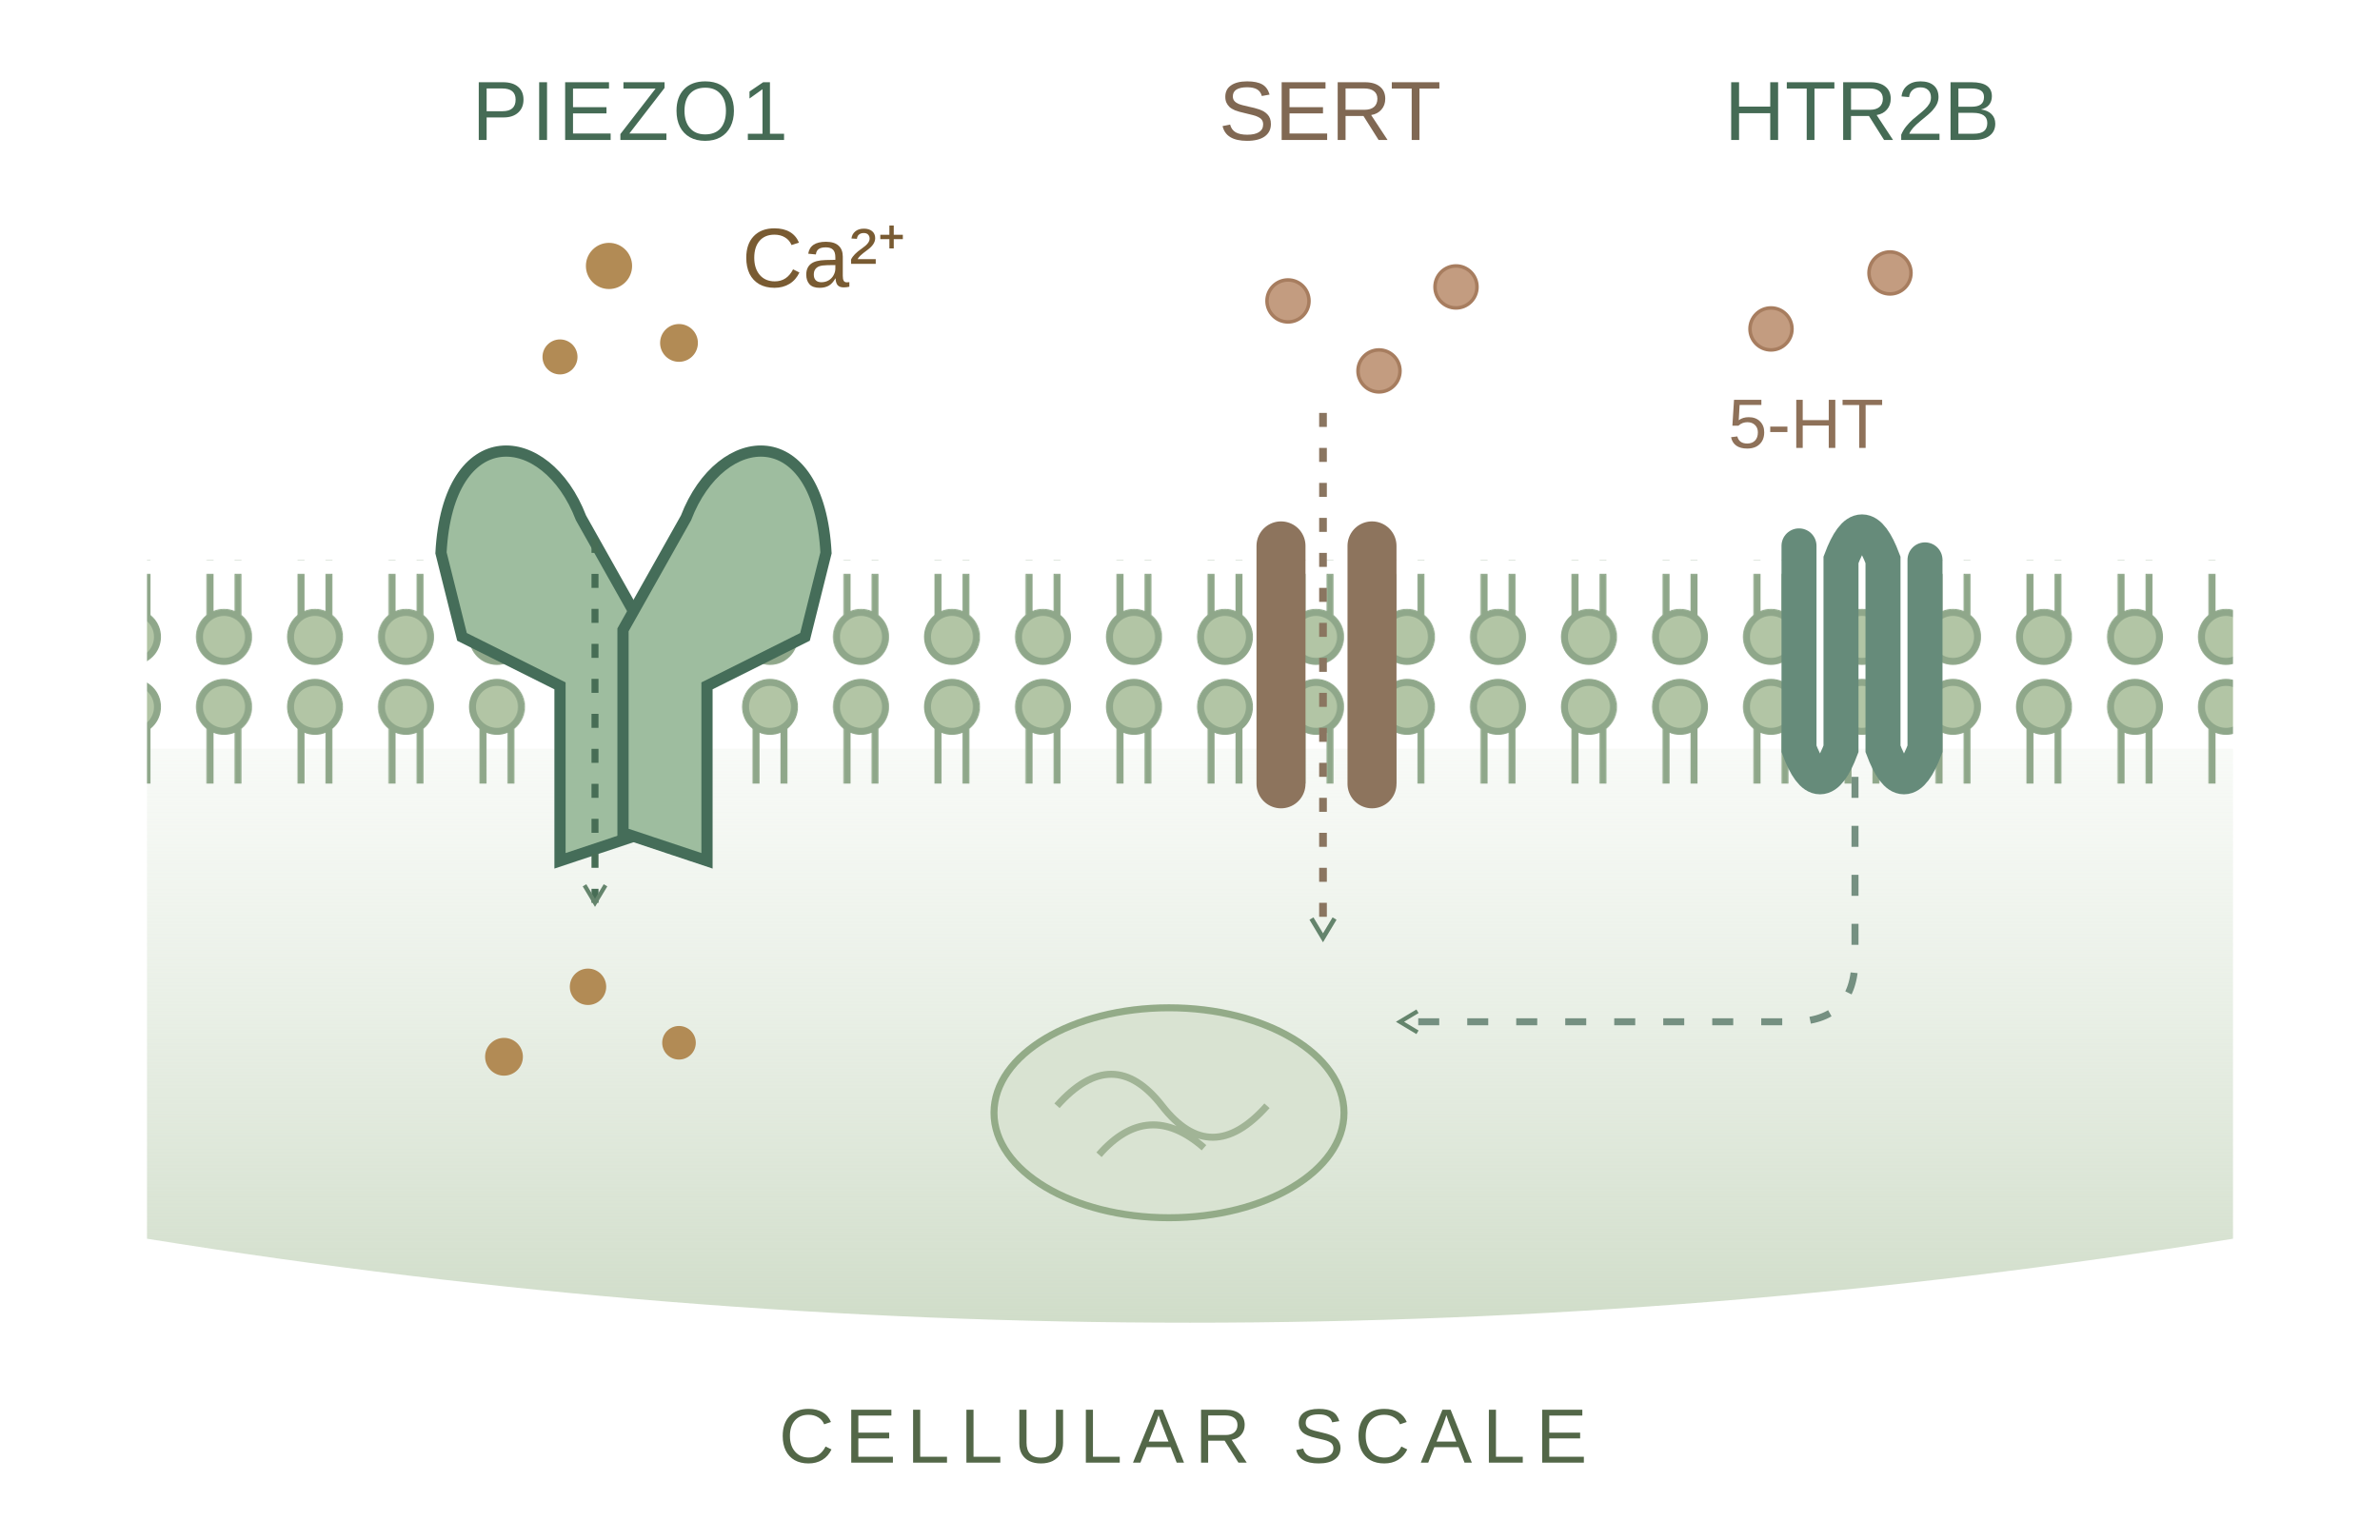
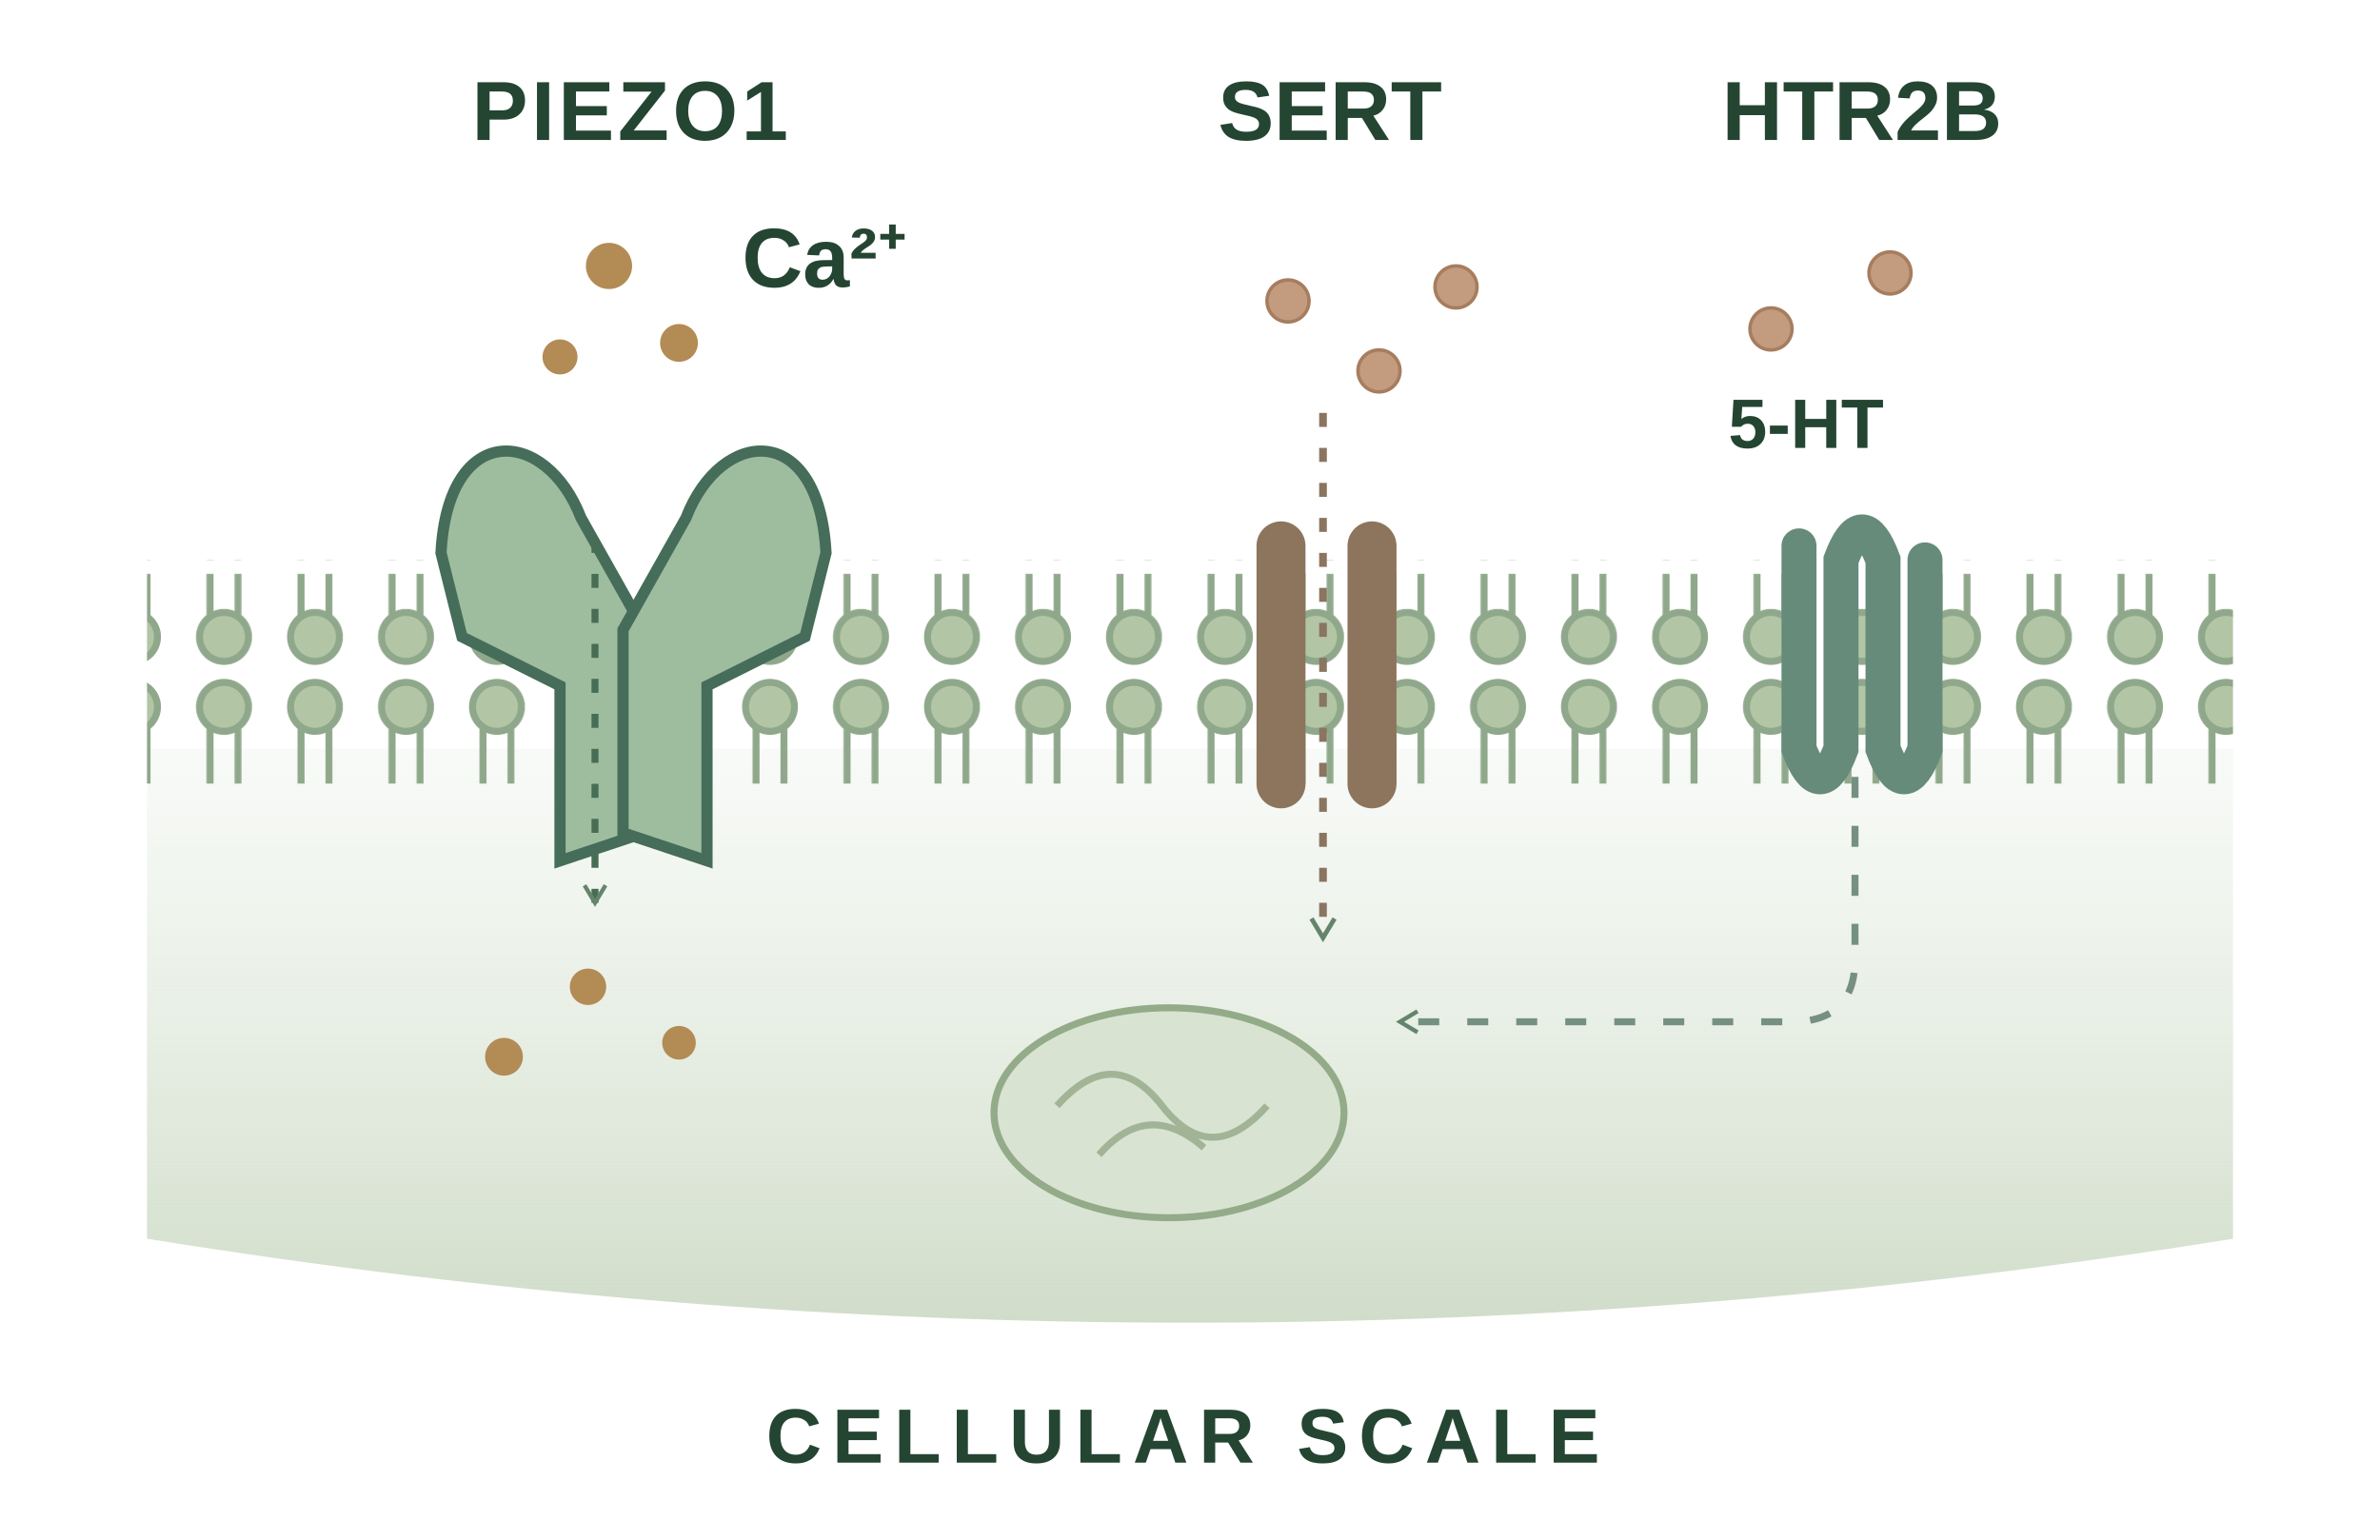
<svg xmlns="http://www.w3.org/2000/svg" width="340" height="220" viewBox="0 0 340 220" role="img" aria-labelledby="title desc">
  <defs>
    <linearGradient id="cell" x2="0" y2="1">
      <stop stop-color="#dce7d8" stop-opacity=".2" />
      <stop offset="1" stop-color="#cbd9c3" stop-opacity=".9" />
    </linearGradient>
    <pattern id="lipids" width="13" height="32" patternUnits="userSpaceOnUse">
      <g stroke="#8fa78a" stroke-width="1">
        <path d="M4 8v8m4-8v8M4 24v-6m4 6v-6" />
        <circle cx="6" cy="5" r="3.5" fill="#b2c5a5" />
        <circle cx="6" cy="27" r="3.5" fill="#b2c5a5" />
      </g>
    </pattern>
    <marker id="arrow" viewBox="0 0 8 8" refX="6" refY="4" markerWidth="4" markerHeight="4" orient="auto">
      <path d="M1 1l5 3-5 3" fill="none" stroke="#64846c" stroke-width="1.2" />
    </marker>
  </defs>
  <path d="M21 107H319V177Q170 201 21 177Z" fill="url(#cell)" />
  <rect x="21" y="80" width="298" height="32" fill="url(#lipids)" />
  <g fill="#9ebd9f" stroke="#456d59" stroke-width="1.6">
    <path d="M63 79C64 60 78 61 83 74L92 90V119L80 123V98L66 91Z" />
    <path d="M118 79C117 60 103 61 98 74L89 90V119L101 123V98L115 91Z" />
  </g>
  <path d="M85 77v52" stroke="#476d55" stroke-width="1" stroke-dasharray="2 3" marker-end="url(#arrow)" />
  <g fill="#b28b55">
    <circle cx="87" cy="38" r="3.3" />
    <circle cx="80" cy="51" r="2.5" />
    <circle cx="97" cy="49" r="2.7" />
    <circle cx="84" cy="141" r="2.6" />
    <circle cx="97" cy="149" r="2.4" />
    <circle cx="72" cy="151" r="2.7" />
  </g>
-   <text x="106" y="41" font-family="Arial,sans-serif" font-size="12" fill="#795b32">
+   <text font-weight="600" x="106" y="41" font-family="Arial,sans-serif" font-size="12" fill="#254533">
    Ca²⁺
  </text>
-   <text x="90" y="20" text-anchor="middle" fill="#456b55" font-family="Arial,sans-serif" font-size="12" letter-spacing=".5">
+   <text font-weight="600" x="90" y="20" text-anchor="middle" fill="#254533" font-family="Arial,sans-serif" font-size="12" letter-spacing=".5">
    PIEZO1
  </text>
  <g fill="none" stroke="#8d745d" stroke-width="7" stroke-linecap="round">
    <path d="M183 78v34M196 78v34" />
  </g>
  <path d="M189 59v75" fill="none" stroke="#8a7560" stroke-width="1.1" stroke-dasharray="2 3" marker-end="url(#arrow)" />
  <g fill="#c39c80" stroke="#a77d5f" stroke-width=".5">
    <circle cx="184" cy="43" r="3" />
    <circle cx="197" cy="53" r="3" />
    <circle cx="208" cy="41" r="3" />
    <circle cx="253" cy="47" r="3" />
    <circle cx="270" cy="39" r="3" />
  </g>
-   <text x="190" y="20" text-anchor="middle" fill="#806853" font-family="Arial,sans-serif" font-size="12">
+   <text font-weight="600" x="190" y="20" text-anchor="middle" fill="#254533" font-family="Arial,sans-serif" font-size="12">
    SERT
  </text>
  <g fill="none" stroke="#668b7a" stroke-width="5" stroke-linecap="round">
    <path d="M257 78v29q3 8 6 0V80q3-8 6 0v27q3 8 6 0V80" />
  </g>
  <path d="M265 111v26q0 9-9 9h-56" fill="none" stroke="#759081" stroke-width="1" stroke-dasharray="3 4" marker-end="url(#arrow)" />
-   <text x="266" y="20" text-anchor="middle" fill="#456b55" font-family="Arial,sans-serif" font-size="12">
+   <text font-weight="600" x="266" y="20" text-anchor="middle" fill="#254533" font-family="Arial,sans-serif" font-size="12">
    HTR2B
  </text>
-   <text x="258" y="64" text-anchor="middle" fill="#8e7159" font-family="Arial,sans-serif" font-size="10">
+   <text font-weight="600" x="258" y="64" text-anchor="middle" fill="#254533" font-family="Arial,sans-serif" font-size="10">
    5-HT
  </text>
  <ellipse cx="167" cy="159" rx="25" ry="15" fill="#d9e3d2" stroke="#93ab88" stroke-width="1" />
  <path d="M151 158q8-9 15 0t15 0M157 165q7-8 15-1" stroke="#a1b496" stroke-width="1" fill="none" />
-   <text x="169" y="209" text-anchor="middle" fill="#536748" font-family="Arial,sans-serif" font-size="11" letter-spacing="1.5">
+   <text font-weight="600" x="169" y="209" text-anchor="middle" fill="#254533" font-family="Arial,sans-serif" font-size="11" letter-spacing="1.5">
    CELLULAR SCALE
  </text>
</svg>
